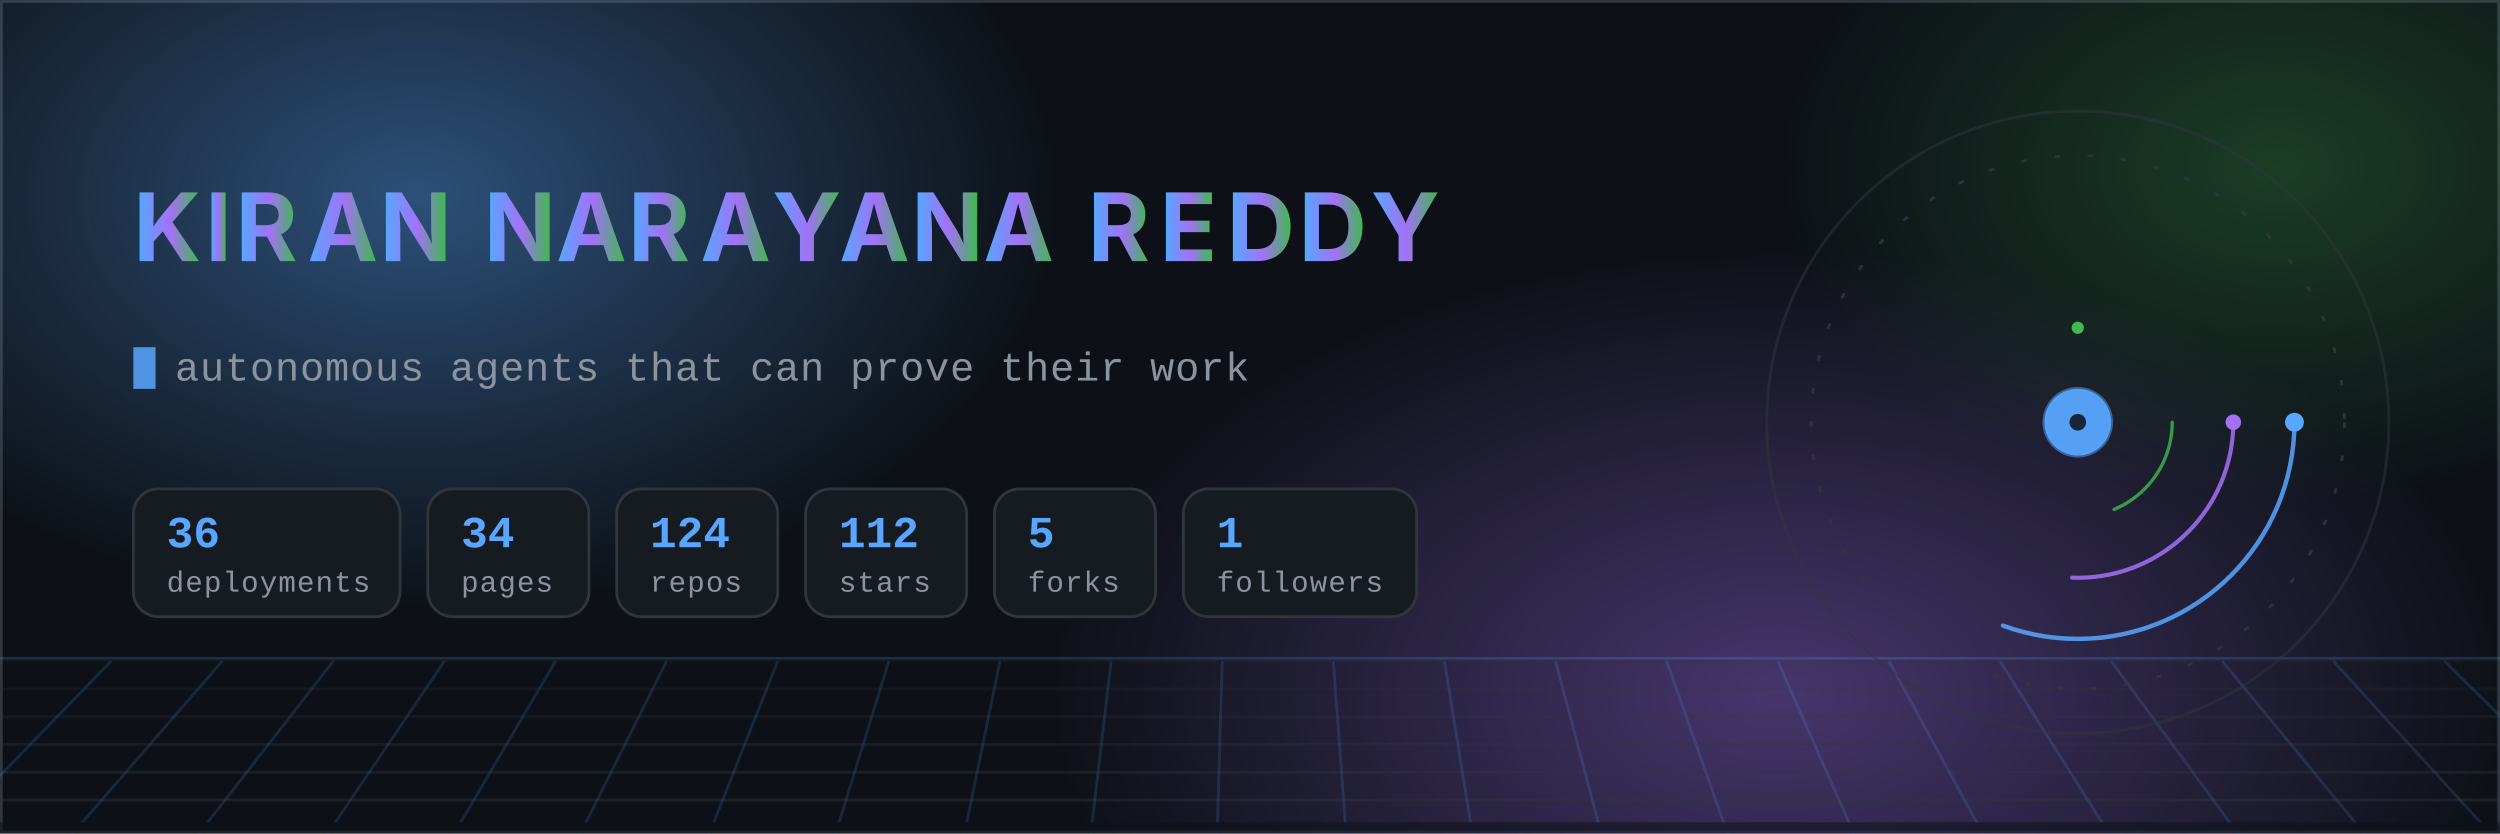
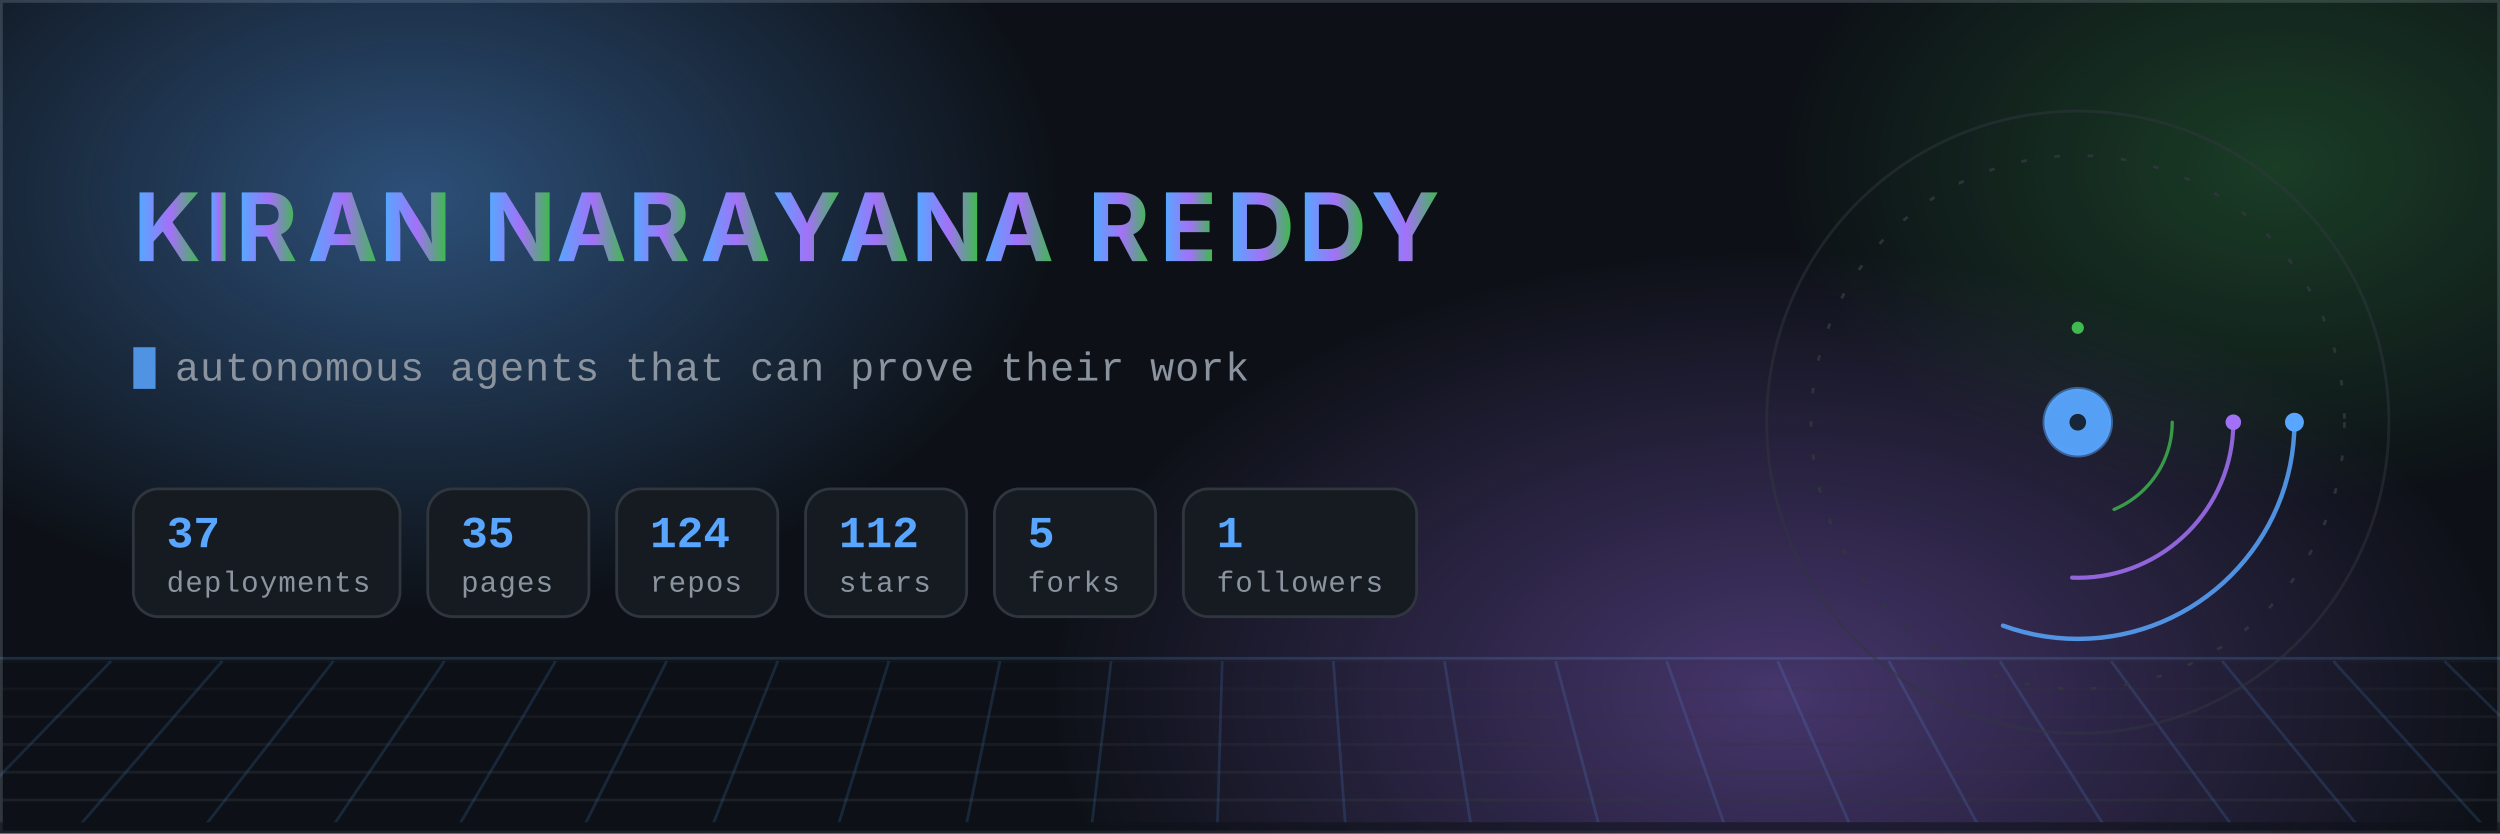
- <svg xmlns="http://www.w3.org/2000/svg" width="900" height="300" viewBox="0 0 900 300" role="img" aria-label="Kiran Narayana Reddy — autonomous agents, aerospace research and compliance-as-code. 36 live deployments across 124 repositories.">
+ <svg xmlns="http://www.w3.org/2000/svg" width="900" height="300" viewBox="0 0 900 300" role="img" aria-label="Kiran Narayana Reddy — autonomous agents, aerospace research and compliance-as-code. 37 live deployments across 124 repositories.">
  <defs>
    <linearGradient id="nameGrad" x1="0" y1="0" x2="1" y2="0">
      <stop offset="0%" stop-color="#58a6ff" />
      <stop offset="52%" stop-color="#a371f7" />
      <stop offset="100%" stop-color="#3fb950" />
      <animate attributeName="x1" values="-0.3;1.1;-0.3" dur="14s" repeatCount="indefinite" />
      <animate attributeName="x2" values="0.4;1.6;0.4" dur="14s" repeatCount="indefinite" />
    </linearGradient>
    <radialGradient id="auroraA" cx="50%" cy="50%" r="50%">
      <stop offset="0%" stop-color="#58a6ff" stop-opacity="0.42" />
      <stop offset="100%" stop-color="#58a6ff" stop-opacity="0" />
    </radialGradient>
    <radialGradient id="auroraB" cx="50%" cy="50%" r="50%">
      <stop offset="0%" stop-color="#a371f7" stop-opacity="0.38" />
      <stop offset="100%" stop-color="#a371f7" stop-opacity="0" />
    </radialGradient>
    <radialGradient id="auroraC" cx="50%" cy="50%" r="50%">
      <stop offset="0%" stop-color="#3fb950" stop-opacity="0.26" />
      <stop offset="100%" stop-color="#3fb950" stop-opacity="0" />
    </radialGradient>
    <linearGradient id="ringGrad" x1="0" y1="0" x2="1" y2="1">
      <stop offset="0%" stop-color="#58a6ff" stop-opacity="0.9" />
      <stop offset="100%" stop-color="#a371f7" stop-opacity="0.15" />
    </linearGradient>
    <linearGradient id="fadeRight" x1="0" y1="0" x2="1" y2="0">
      <stop offset="0%" stop-color="#0d1117" stop-opacity="0" />
      <stop offset="100%" stop-color="#0d1117" stop-opacity="1" />
    </linearGradient>
    <clipPath id="clipA">
      <rect x="48" y="118" width="0" height="26">
        <animate attributeName="width" values="0;340;340;0" keyTimes="0;0.14;0.30;0.34" dur="12s" begin="0s" repeatCount="indefinite" calcMode="spline" keySplines="0.4 0 0.2 1;0.4 0 0.2 1;0.4 0 0.2 1" />
      </rect>
    </clipPath>
    <clipPath id="clipB">
      <rect x="48" y="118" width="0" height="26">
        <animate attributeName="width" values="0;360;360;0" keyTimes="0;0.14;0.30;0.34" dur="12s" begin="4s" repeatCount="indefinite" />
      </rect>
    </clipPath>
    <clipPath id="clipC">
      <rect x="48" y="118" width="0" height="26">
        <animate attributeName="width" values="0;350;350;0" keyTimes="0;0.14;0.30;0.34" dur="12s" begin="8s" repeatCount="indefinite" />
      </rect>
    </clipPath>
    <style>
      .mono { font-family: ui-monospace, SFMono-Regular, "SF Mono", Menlo, Consolas, "Liberation Mono", monospace; }
      .sans { font-family: -apple-system, BlinkMacSystemFont, "Segoe UI", Inter, Helvetica, Arial, sans-serif; }
      /* Base styles are the FINISHED state on purpose: a renderer that ignores
         CSS animation (static previewers, crawlers) must still show the name. */
      .letter { opacity: 1; animation: rise 0.9s cubic-bezier(.22,1,.36,1) both; }
      .bar { transform-origin: left center; animation: grow 1.6s cubic-bezier(.22,1,.36,1) both; }
      @keyframes rise { from { opacity: 0; transform: translateY(14px); } to { opacity: 1; transform: translateY(0); } }
      @keyframes grow { from { transform: scaleX(0); } to { transform: scaleX(1); } }
      @keyframes drift { 0% { transform: translate(0,0) scale(1); } 50% { transform: translate(18px,-12px) scale(1.06); } 100% { transform: translate(0,0) scale(1); } }
      .aurora { animation: drift 18s ease-in-out infinite; }
      .aurora-slow { animation: drift 26s ease-in-out infinite reverse; }
      @keyframes gridpan { from { transform: translateX(0); } to { transform: translateX(-40px); } }
      .gridpan { animation: gridpan 9s linear infinite; }
      .static { display: none; }
      @media (prefers-reduced-motion: reduce) {
        .anim { display: none; }
        .static { display: inline; }
        .letter { opacity: 1 !important; animation: none; }
        .bar { transform: scaleX(1) !important; animation: none; }
        .aurora, .aurora-slow, .gridpan { animation: none; }
      }
    </style>
  </defs>
  <rect x="0" y="0" width="900" height="300" fill="#0d1117" />
  <rect x="0.5" y="0.5" width="899" height="299" fill="none" stroke="#30363d" stroke-width="1" />
  <g class="anim">
    <ellipse class="aurora" cx="150" cy="70" rx="230" ry="150" fill="url(#auroraA)" />
    <ellipse class="aurora-slow" cx="640" cy="250" rx="260" ry="160" fill="url(#auroraB)" />
    <ellipse class="aurora" cx="820" cy="60" rx="180" ry="120" fill="url(#auroraC)" />
  </g>
  <g class="anim" opacity="0.55">
    <line x1="0" y1="237" x2="900" y2="237" stroke="#58a6ff" stroke-width="1" opacity="0.35" />
    <g class="gridpan">
      <line x1="-40" y1="238" x2="940" y2="238" stroke="#30363d" stroke-width="1" opacity="0.22" />
      <line x1="-40" y1="248" x2="940" y2="248" stroke="#30363d" stroke-width="1" opacity="0.33" />
      <line x1="-40" y1="258" x2="940" y2="258" stroke="#30363d" stroke-width="1" opacity="0.44" />
      <line x1="-40" y1="268" x2="940" y2="268" stroke="#30363d" stroke-width="1" opacity="0.55" />
      <line x1="-40" y1="278" x2="940" y2="278" stroke="#30363d" stroke-width="1" opacity="0.66" />
      <line x1="-40" y1="288" x2="940" y2="288" stroke="#30363d" stroke-width="1" opacity="0.77" />
      <line x1="-40" y1="298" x2="940" y2="298" stroke="#30363d" stroke-width="1" opacity="0.88" />
      <line x1="-40" y1="238" x2="-118" y2="306" stroke="#58a6ff" stroke-width="1" opacity="0.28" />
      <line x1="0" y1="238" x2="-72" y2="306" stroke="#58a6ff" stroke-width="1" opacity="0.28" />
      <line x1="40" y1="238" x2="-26" y2="306" stroke="#58a6ff" stroke-width="1" opacity="0.28" />
      <line x1="80" y1="238" x2="21" y2="306" stroke="#58a6ff" stroke-width="1" opacity="0.28" />
      <line x1="120" y1="238" x2="67" y2="306" stroke="#58a6ff" stroke-width="1" opacity="0.28" />
      <line x1="160" y1="238" x2="114" y2="306" stroke="#58a6ff" stroke-width="1" opacity="0.28" />
      <line x1="200" y1="238" x2="160" y2="306" stroke="#58a6ff" stroke-width="1" opacity="0.28" />
      <line x1="240" y1="238" x2="206" y2="306" stroke="#58a6ff" stroke-width="1" opacity="0.28" />
      <line x1="280" y1="238" x2="253" y2="306" stroke="#58a6ff" stroke-width="1" opacity="0.28" />
      <line x1="320" y1="238" x2="299" y2="306" stroke="#58a6ff" stroke-width="1" opacity="0.28" />
      <line x1="360" y1="238" x2="346" y2="306" stroke="#58a6ff" stroke-width="1" opacity="0.28" />
      <line x1="400" y1="238" x2="392" y2="306" stroke="#58a6ff" stroke-width="1" opacity="0.28" />
      <line x1="440" y1="238" x2="438" y2="306" stroke="#58a6ff" stroke-width="1" opacity="0.28" />
      <line x1="480" y1="238" x2="485" y2="306" stroke="#58a6ff" stroke-width="1" opacity="0.28" />
      <line x1="520" y1="238" x2="531" y2="306" stroke="#58a6ff" stroke-width="1" opacity="0.28" />
      <line x1="560" y1="238" x2="578" y2="306" stroke="#58a6ff" stroke-width="1" opacity="0.28" />
      <line x1="600" y1="238" x2="624" y2="306" stroke="#58a6ff" stroke-width="1" opacity="0.28" />
      <line x1="640" y1="238" x2="670" y2="306" stroke="#58a6ff" stroke-width="1" opacity="0.28" />
      <line x1="680" y1="238" x2="717" y2="306" stroke="#58a6ff" stroke-width="1" opacity="0.28" />
      <line x1="720" y1="238" x2="763" y2="306" stroke="#58a6ff" stroke-width="1" opacity="0.28" />
      <line x1="760" y1="238" x2="810" y2="306" stroke="#58a6ff" stroke-width="1" opacity="0.28" />
      <line x1="800" y1="238" x2="856" y2="306" stroke="#58a6ff" stroke-width="1" opacity="0.28" />
      <line x1="840" y1="238" x2="902" y2="306" stroke="#58a6ff" stroke-width="1" opacity="0.28" />
      <line x1="880" y1="238" x2="949" y2="306" stroke="#58a6ff" stroke-width="1" opacity="0.28" />
      <line x1="920" y1="238" x2="995" y2="306" stroke="#58a6ff" stroke-width="1" opacity="0.28" />
    </g>
    <rect x="0" y="296" width="900" height="4" fill="#0d1117" />
  </g>
  <g class="sans" font-size="34" font-weight="700" fill="url(#nameGrad)">
    <text x="48.0" y="94" class="letter" style="animation-delay:0.10s">K</text>
    <text x="73.9" y="94" class="letter" style="animation-delay:0.15s">I</text>
    <text x="84.8" y="94" class="letter" style="animation-delay:0.20s">R</text>
    <text x="110.7" y="94" class="letter" style="animation-delay:0.25s">A</text>
    <text x="136.7" y="94" class="letter" style="animation-delay:0.30s">N</text>
    <text x="174.2" y="94" class="letter" style="animation-delay:0.40s">N</text>
    <text x="200.2" y="94" class="letter" style="animation-delay:0.45s">A</text>
    <text x="226.1" y="94" class="letter" style="animation-delay:0.50s">R</text>
    <text x="252.1" y="94" class="letter" style="animation-delay:0.55s">A</text>
    <text x="278.0" y="94" class="letter" style="animation-delay:0.60s">Y</text>
    <text x="302.1" y="94" class="letter" style="animation-delay:0.65s">A</text>
    <text x="328.1" y="94" class="letter" style="animation-delay:0.70s">N</text>
    <text x="354.0" y="94" class="letter" style="animation-delay:0.75s">A</text>
    <text x="391.6" y="94" class="letter" style="animation-delay:0.85s">R</text>
    <text x="417.5" y="94" class="letter" style="animation-delay:0.90s">E</text>
    <text x="441.6" y="94" class="letter" style="animation-delay:0.95s">D</text>
    <text x="467.5" y="94" class="letter" style="animation-delay:1.00s">D</text>
    <text x="493.5" y="94" class="letter" style="animation-delay:1.05s">Y</text>
  </g>
  <g class="mono" font-size="14.5" fill="#8b949e" letter-spacing="0.3">
    <text x="63" y="137" class="anim">autonomous agents that can prove their work
      <animate attributeName="opacity" values="1;1;0;0;0;0" keyTimes="0;0.30;0.34;0.63;0.67;1" dur="24s" repeatCount="indefinite" />
    </text>
    <text x="63" y="137" class="anim" opacity="0">aerospace research pipelines with evidence chains
      <animate attributeName="opacity" values="0;0;1;1;0;0" keyTimes="0;0.32;0.36;0.63;0.67;1" dur="24s" repeatCount="indefinite" />
    </text>
    <text x="63" y="137" class="anim" opacity="0">compliance-as-code for EU regulated products
      <animate attributeName="opacity" values="0;0;1;1;0;0" keyTimes="0;0.65;0.69;0.96;1;1" dur="24s" repeatCount="indefinite" />
    </text>
    <text x="63" y="137" class="static">autonomous agents that can prove their work</text>
    <rect x="48" y="125" width="8" height="15" fill="#58a6ff" opacity="0.85" class="anim">
      <animate attributeName="opacity" values="1;1;0;0;1" keyTimes="0;0.45;0.5;0.95;1" dur="1.1s" repeatCount="indefinite" />
    </rect>
  </g>
  <g class="bar" style="animation-delay:0.90s">
    <rect x="48" y="176" width="96" height="46" rx="9" fill="#161b22" stroke="#30363d" stroke-width="1" />
-     <text class="mono" x="60" y="197" font-size="16" font-weight="700" fill="#58a6ff">36</text>
+     <text class="mono" x="60" y="197" font-size="16" font-weight="700" fill="#58a6ff">37</text>
    <text class="mono" x="60" y="213" font-size="10.5" fill="#8b949e" letter-spacing="0.4">deployments</text>
  </g>
  <g class="bar" style="animation-delay:1.04s">
    <rect x="154" y="176" width="58" height="46" rx="9" fill="#161b22" stroke="#30363d" stroke-width="1" />
-     <text class="mono" x="166" y="197" font-size="16" font-weight="700" fill="#58a6ff">34</text>
+     <text class="mono" x="166" y="197" font-size="16" font-weight="700" fill="#58a6ff">35</text>
    <text class="mono" x="166" y="213" font-size="10.5" fill="#8b949e" letter-spacing="0.4">pages</text>
  </g>
  <g class="bar" style="animation-delay:1.18s">
    <rect x="222" y="176" width="58" height="46" rx="9" fill="#161b22" stroke="#30363d" stroke-width="1" />
    <text class="mono" x="234" y="197" font-size="16" font-weight="700" fill="#58a6ff">124</text>
    <text class="mono" x="234" y="213" font-size="10.5" fill="#8b949e" letter-spacing="0.4">repos</text>
  </g>
  <g class="bar" style="animation-delay:1.32s">
    <rect x="290" y="176" width="58" height="46" rx="9" fill="#161b22" stroke="#30363d" stroke-width="1" />
    <text class="mono" x="302" y="197" font-size="16" font-weight="700" fill="#58a6ff">112</text>
    <text class="mono" x="302" y="213" font-size="10.5" fill="#8b949e" letter-spacing="0.4">stars</text>
  </g>
  <g class="bar" style="animation-delay:1.46s">
    <rect x="358" y="176" width="58" height="46" rx="9" fill="#161b22" stroke="#30363d" stroke-width="1" />
    <text class="mono" x="370" y="197" font-size="16" font-weight="700" fill="#58a6ff">5</text>
    <text class="mono" x="370" y="213" font-size="10.5" fill="#8b949e" letter-spacing="0.4">forks</text>
  </g>
  <g class="bar" style="animation-delay:1.60s">
    <rect x="426" y="176" width="84" height="46" rx="9" fill="#161b22" stroke="#30363d" stroke-width="1" />
    <text class="mono" x="438" y="197" font-size="16" font-weight="700" fill="#58a6ff">1</text>
    <text class="mono" x="438" y="213" font-size="10.5" fill="#8b949e" letter-spacing="0.4">followers</text>
  </g>
  <g transform="translate(748,152)" class="anim">
    <circle r="112" fill="none" stroke="#30363d" stroke-width="1" opacity="0.5" />
    <g>
      <animateTransform attributeName="transform" type="rotate" from="0" to="360" dur="60s" repeatCount="indefinite" />
      <circle r="96" fill="none" stroke="#30363d" stroke-width="1" stroke-dasharray="2 10" opacity="0.9" />
    </g>
    <g>
      <animateTransform attributeName="transform" type="rotate" from="0" to="360" dur="16s" repeatCount="indefinite" />
      <circle r="78" fill="none" stroke="#58a6ff" stroke-width="1.6" stroke-linecap="round" stroke-dasharray="150 340" opacity="0.85" />
      <circle cx="78" cy="0" r="3.4" fill="#58a6ff" />
    </g>
    <g>
      <animateTransform attributeName="transform" type="rotate" from="360" to="0" dur="10s" repeatCount="indefinite" />
      <circle r="56" fill="none" stroke="#a371f7" stroke-width="1.5" stroke-linecap="round" stroke-dasharray="90 262" opacity="0.85" />
      <circle cx="56" cy="0" r="2.8" fill="#a371f7" />
    </g>
    <g>
      <animateTransform attributeName="transform" type="rotate" from="0" to="360" dur="22s" repeatCount="indefinite" />
      <circle r="34" fill="none" stroke="#3fb950" stroke-width="1.2" stroke-dasharray="40 174" stroke-linecap="round" opacity="0.8" />
      <circle cx="0" cy="-34" r="2.2" fill="#3fb950" />
    </g>
    <circle r="12" fill="#58a6ff" opacity="0.95" />
    <circle r="12" fill="none" stroke="#58a6ff" stroke-width="1.4" opacity="0.5">
      <animate attributeName="r" values="12;30" dur="2.8s" repeatCount="indefinite" />
      <animate attributeName="opacity" values="0.5;0" dur="2.8s" repeatCount="indefinite" />
    </circle>
    <circle r="3" fill="#0d1117" opacity="0.85" />
    <circle r="2" fill="#58a6ff" opacity="0">
      <animate attributeName="r" values="14;96" dur="4.2s" repeatCount="indefinite" />
      <animate attributeName="opacity" values="0.75;0" dur="4.2s" repeatCount="indefinite" />
    </circle>
    <circle r="2" fill="#a371f7" opacity="0">
      <animate attributeName="r" values="14;96" dur="4.2s" begin="1.4s" repeatCount="indefinite" />
      <animate attributeName="opacity" values="0.75;0" dur="4.2s" begin="1.4s" repeatCount="indefinite" />
    </circle>
    <circle r="2" fill="#3fb950" opacity="0">
      <animate attributeName="r" values="14;96" dur="4.2s" begin="2.8s" repeatCount="indefinite" />
      <animate attributeName="opacity" values="0.75;0" dur="4.2s" begin="2.8s" repeatCount="indefinite" />
    </circle>
  </g>
</svg>
